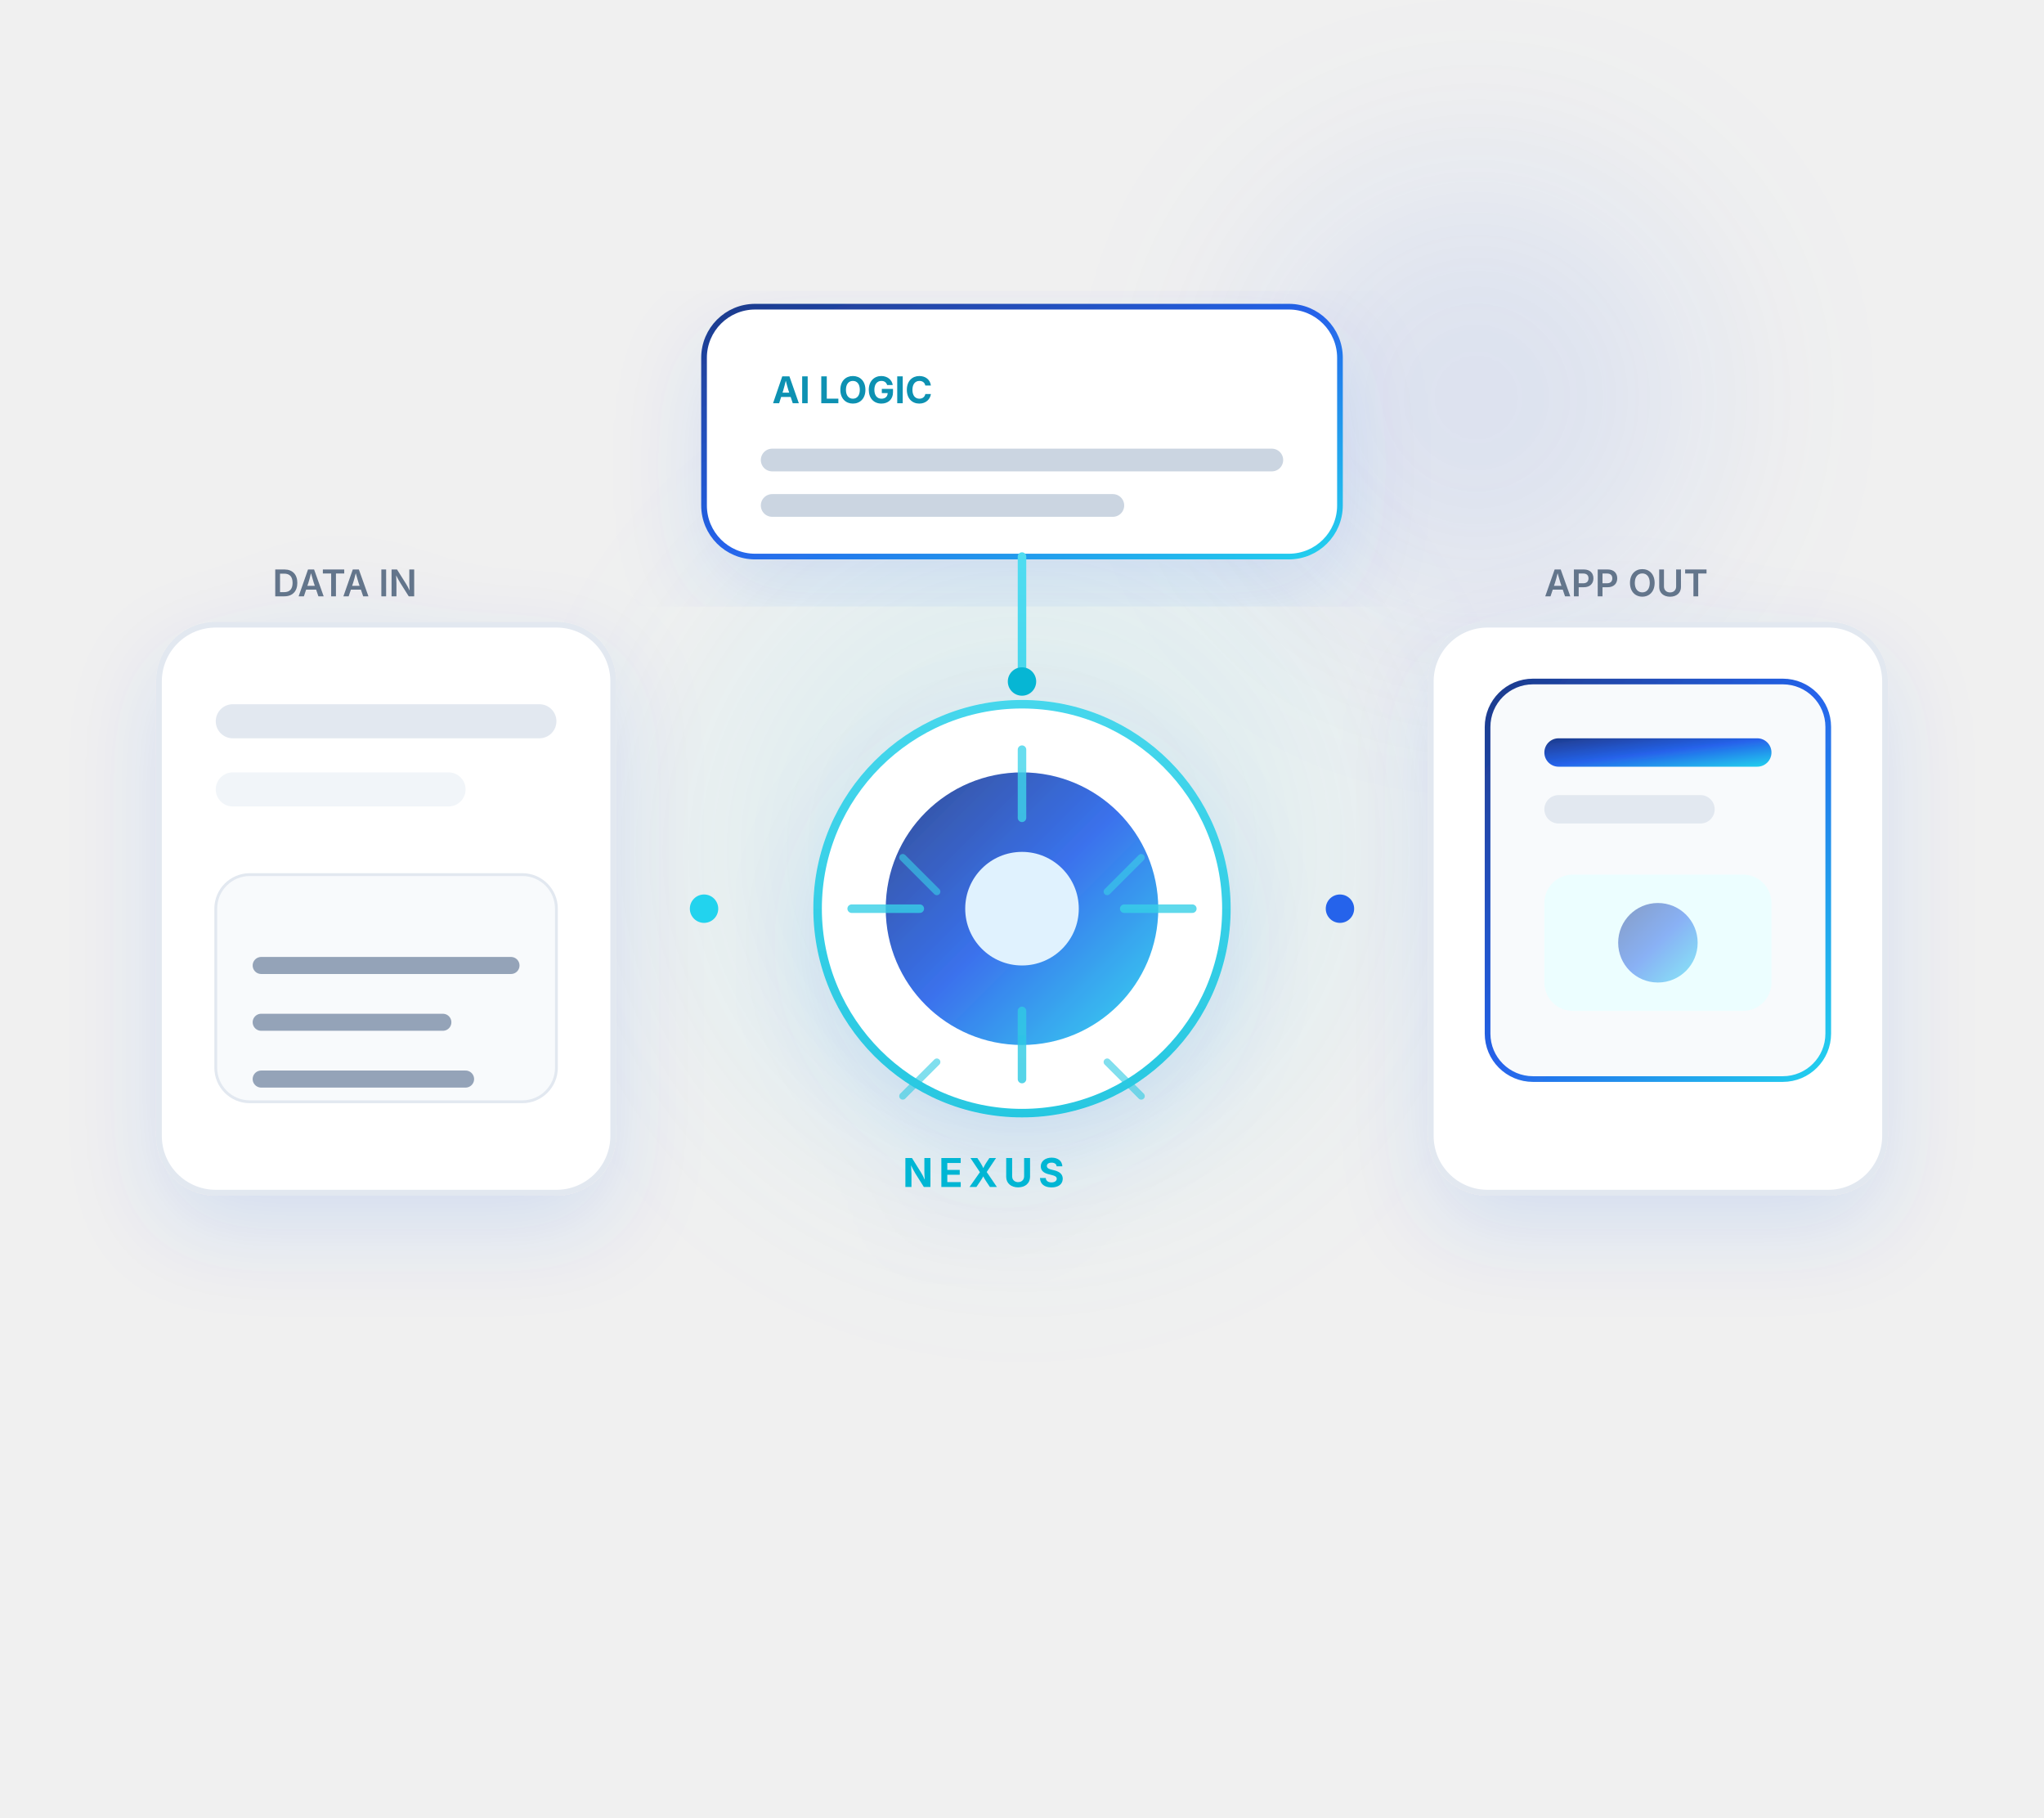
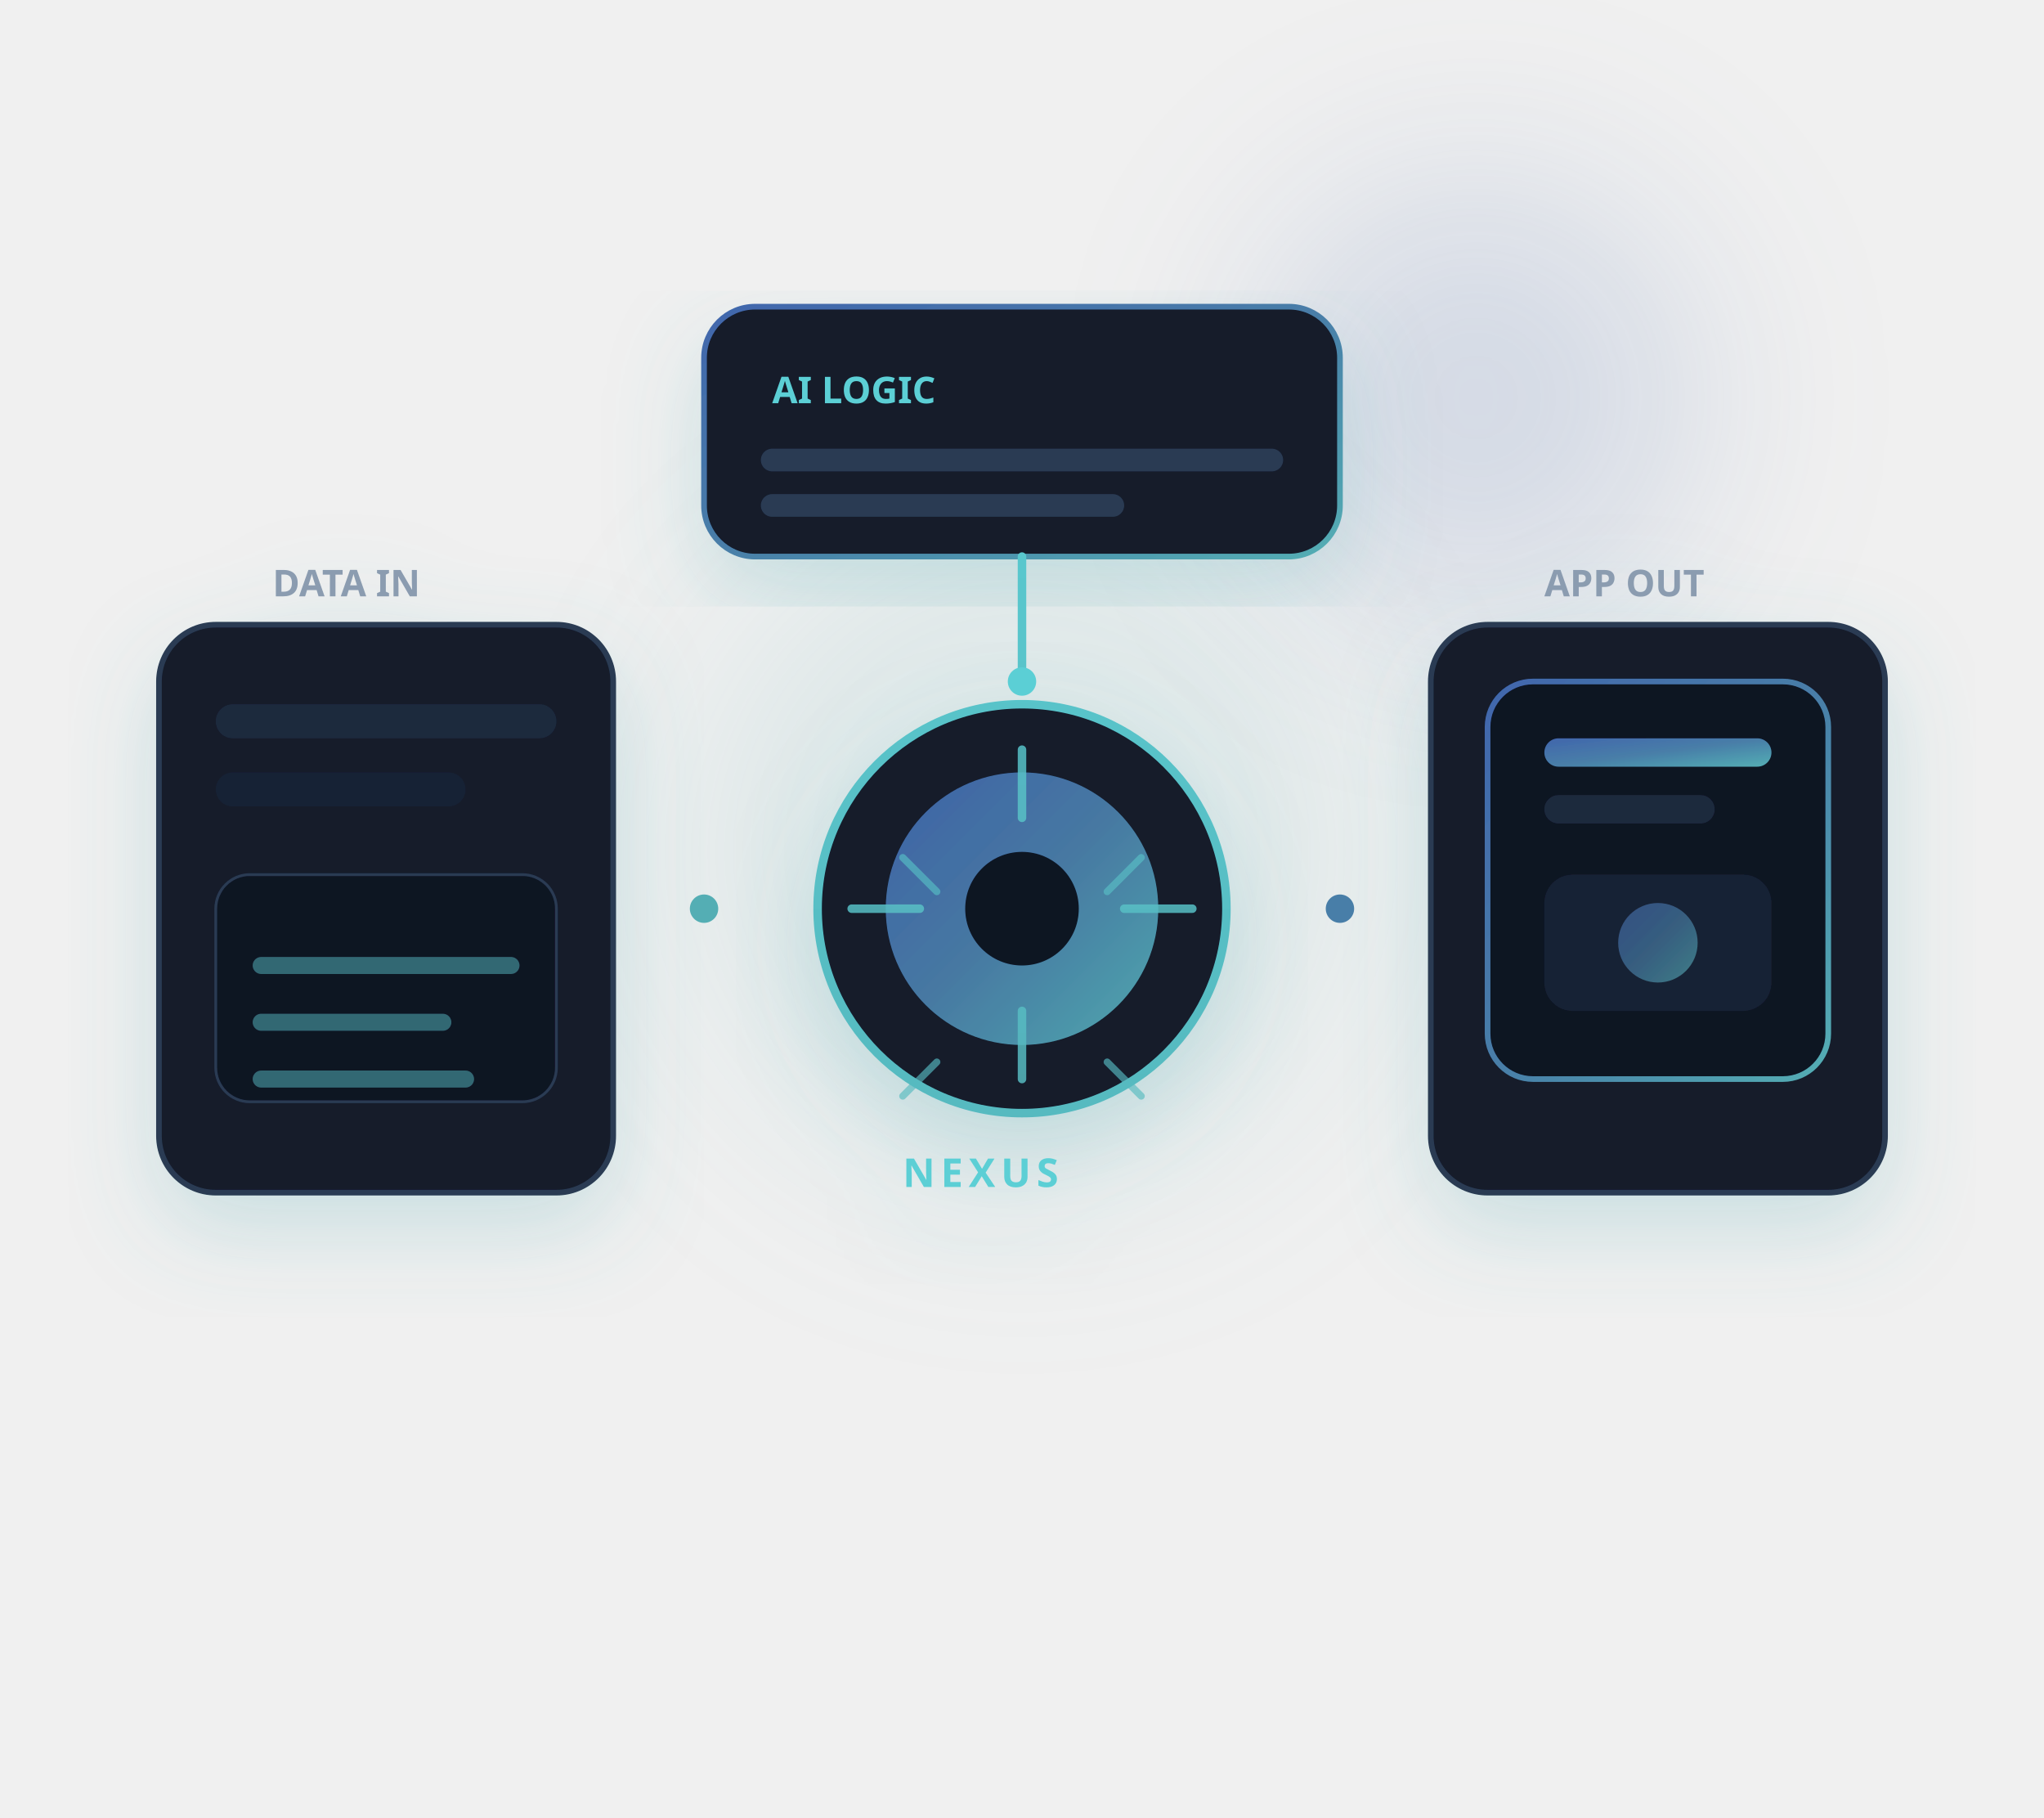
<svg xmlns="http://www.w3.org/2000/svg" viewBox="0 0 720 640" fill="none">
  <defs>
    <linearGradient id="g1" x1="0" y1="0" x2="1" y2="1">
-       <stop stop-color="#1E3A8A" />
-       <stop offset=".5" stop-color="#2563EB" />
-       <stop offset="1" stop-color="#22D3EE" />
+       <stop stop-color="#4166AC" />
+       <stop offset=".5" stop-color="#487EA8" />
+       <stop offset="1" stop-color="#54AEB4" />
    </linearGradient>
    <linearGradient id="light" x1="360" y1="80" x2="360" y2="560" gradientUnits="userSpaceOnUse">
-       <stop stop-color="#67E8F9" />
-       <stop offset="1" stop-color="#06B6D4" />
+       <stop stop-color="#5BCFD5" />
+       <stop offset="1" stop-color="#54AEB4" />
    </linearGradient>
    <filter id="blur" x="-50%" y="-50%" width="200%" height="200%">
      <feGaussianBlur stdDeviation="35" />
    </filter>
    <filter id="shadow" x="-20%" y="-20%" width="140%" height="140%">
-       <feDropShadow dx="0" dy="12" stdDeviation="16" flood-color="#2563EB" flood-opacity=".12" />
+       <feDropShadow dx="0" dy="12" stdDeviation="16" flood-color="#54AEB4" flood-opacity=".25" />
    </filter>
  </defs>
-   <circle cx="360" cy="300" r="120" fill="#22D3EE" opacity=".08" filter="url(#blur)" />
-   <circle cx="520" cy="140" r="80" fill="#2563EB" opacity=".1" filter="url(#blur)" />
+   <circle cx="360" cy="300" r="120" fill="#54AEB4" opacity=".12" filter="url(#blur)" />
+   <circle cx="520" cy="140" r="80" fill="#4166AC" opacity=".16" filter="url(#blur)" />
  <g filter="url(#shadow)">
-     <rect x="56" y="220" width="160" height="200" rx="20" fill="#ffffff" stroke="#e2e8f0" stroke-width="2" />
-     <rect x="76" y="248" width="120" height="12" rx="6" fill="#e2e8f0" />
-     <rect x="76" y="272" width="88" height="12" rx="6" fill="#f1f5f9" />
-     <rect x="76" y="308" width="120" height="80" rx="12" fill="#f8fafc" stroke="#e2e8f0" />
-     <path d="M92 340h88M92 360h64M92 380h72" stroke="#94a3b8" stroke-width="6" stroke-linecap="round" />
-     <text x="96" y="210" fill="#64748b" font-family="Inter,sans-serif" font-size="13" font-weight="600">DATA IN</text>
+     <rect x="56" y="220" width="160" height="200" rx="20" fill="#121A2B" stroke="#2A3A52" stroke-width="2" />
+     <rect x="76" y="248" width="120" height="12" rx="6" fill="#1E2A3E" />
+     <rect x="76" y="272" width="88" height="12" rx="6" fill="#182234" />
+     <rect x="76" y="308" width="120" height="80" rx="12" fill="#0C1224" stroke="#2A3A52" />
+     <path d="M92 340h88M92 360h64M92 380h72" stroke="#54AEB4" stroke-width="6" stroke-linecap="round" opacity=".55" />
+     <text x="96" y="210" fill="#8B9CB0" font-family="DM Sans,sans-serif" font-size="13" font-weight="600">DATA IN</text>
  </g>
  <g filter="url(#shadow)">
-     <circle cx="360" cy="320" r="72" fill="#ffffff" stroke="url(#light)" stroke-width="3" />
-     <circle cx="360" cy="320" r="48" fill="url(#g1)" opacity=".9" />
-     <circle cx="360" cy="320" r="20" fill="#E0F2FE" />
-     <path d="M300 320h24M396 320h24M360 264v24M360 356v24" stroke="url(#light)" stroke-width="3" stroke-linecap="round" opacity=".8" />
-     <path d="M318 302l12 12M390 374l12 12M402 302l-12 12M330 374l-12 12" stroke="url(#light)" stroke-width="2.5" stroke-linecap="round" opacity=".6" />
-     <text x="318" y="418" fill="#06B6D4" font-family="Inter,sans-serif" font-size="14" font-weight="700" letter-spacing="2">NEXUS</text>
+     <circle cx="360" cy="320" r="72" fill="#121A2B" stroke="url(#light)" stroke-width="3" />
+     <circle cx="360" cy="320" r="48" fill="url(#g1)" opacity=".95" />
+     <circle cx="360" cy="320" r="20" fill="#0C1224" />
+     <path d="M300 320h24M396 320h24M360 264v24M360 356v24" stroke="url(#light)" stroke-width="3" stroke-linecap="round" opacity=".85" />
+     <path d="M318 302l12 12M390 374l12 12M402 302l-12 12M330 374l-12 12" stroke="url(#light)" stroke-width="2.5" stroke-linecap="round" opacity=".65" />
+     <text x="318" y="418" fill="#5BCFD5" font-family="DM Sans,sans-serif" font-size="14" font-weight="700" letter-spacing="2">NEXUS</text>
  </g>
  <g filter="url(#shadow)">
-     <rect x="248" y="108" width="224" height="88" rx="18" fill="#ffffff" stroke="url(#g1)" stroke-width="2" />
-     <text x="272" y="142" fill="#0891b2" font-family="Inter,sans-serif" font-size="13" font-weight="700">AI LOGIC</text>
-     <path d="M272 162h176M272 178h120" stroke="#cbd5e1" stroke-width="8" stroke-linecap="round" />
+     <rect x="248" y="108" width="224" height="88" rx="18" fill="#121A2B" stroke="url(#g1)" stroke-width="2" />
+     <text x="272" y="142" fill="#5BCFD5" font-family="DM Sans,sans-serif" font-size="13" font-weight="700">AI LOGIC</text>
+     <path d="M272 162h176M272 178h120" stroke="#2A3A52" stroke-width="8" stroke-linecap="round" />
  </g>
  <g filter="url(#shadow)">
-     <rect x="504" y="220" width="160" height="200" rx="20" fill="#ffffff" stroke="#e2e8f0" stroke-width="2" />
-     <rect x="524" y="240" width="120" height="140" rx="16" fill="#f8fafc" stroke="url(#g1)" stroke-width="2" />
+     <rect x="504" y="220" width="160" height="200" rx="20" fill="#121A2B" stroke="#2A3A52" stroke-width="2" />
+     <rect x="524" y="240" width="120" height="140" rx="16" fill="#0C1224" stroke="url(#g1)" stroke-width="2" />
    <rect x="544" y="260" width="80" height="10" rx="5" fill="url(#g1)" />
-     <rect x="544" y="280" width="60" height="10" rx="5" fill="#e2e8f0" />
-     <rect x="544" y="308" width="80" height="48" rx="10" fill="#ecfeff" />
-     <circle cx="584" cy="332" r="14" fill="url(#g1)" opacity=".5" />
-     <text x="544" y="210" fill="#64748b" font-family="Inter,sans-serif" font-size="13" font-weight="600">APP OUT</text>
+     <rect x="544" y="280" width="60" height="10" rx="5" fill="#1E2A3E" />
+     <rect x="544" y="308" width="80" height="48" rx="10" fill="#182234" />
+     <circle cx="584" cy="332" r="14" fill="url(#g1)" opacity=".65" />
+     <text x="544" y="210" fill="#8B9CB0" font-family="DM Sans,sans-serif" font-size="13" font-weight="600">APP OUT</text>
  </g>
  <path d="M216 320h56" stroke="url(#g1)" stroke-width="3" stroke-linecap="round" />
  <path d="M432 320h72" stroke="url(#g1)" stroke-width="3" stroke-linecap="round" />
  <path d="M360 196v44" stroke="url(#light)" stroke-width="3" stroke-linecap="round" />
  <path d="M360 392v44" stroke="url(#g1)" stroke-width="2" stroke-linecap="round" opacity=".5" />
-   <circle cx="248" cy="320" r="5" fill="#22D3EE" />
-   <circle cx="472" cy="320" r="5" fill="#2563EB" />
-   <circle cx="360" cy="240" r="5" fill="#06B6D4" />
+   <circle cx="248" cy="320" r="5" fill="#54AEB4" />
+   <circle cx="472" cy="320" r="5" fill="#487EA8" />
+   <circle cx="360" cy="240" r="5" fill="#5BCFD5" />
</svg>
